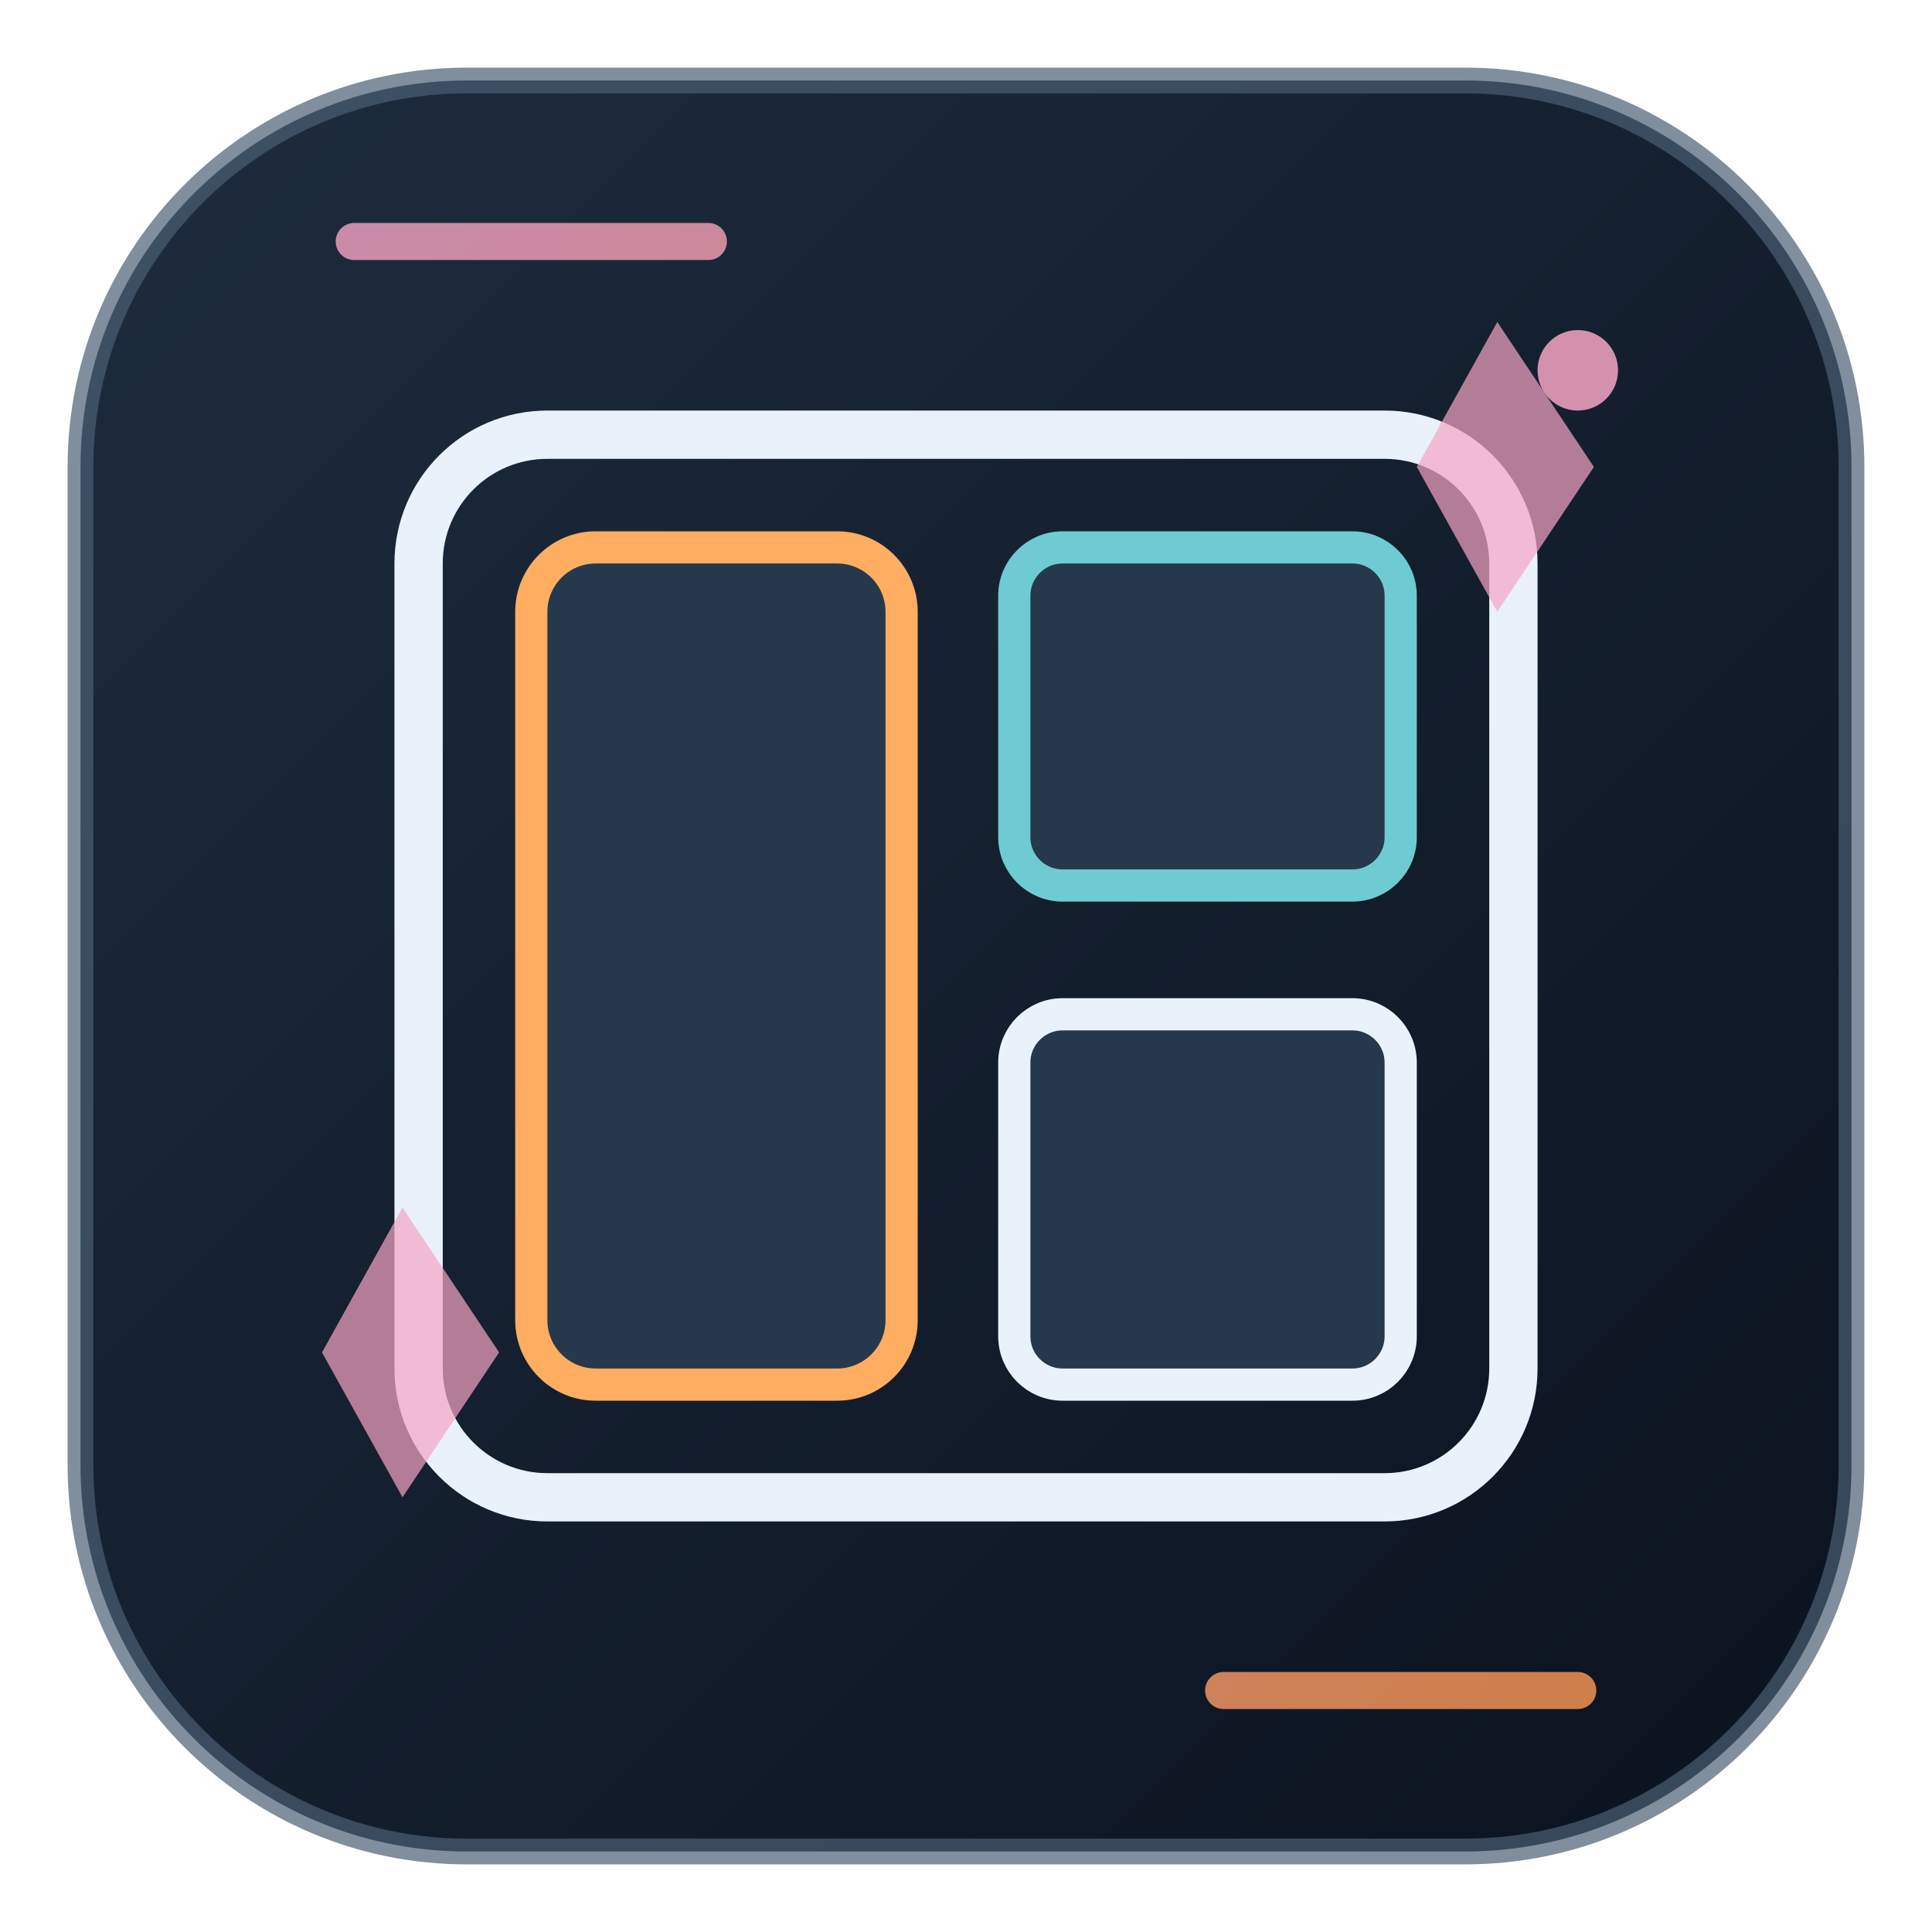
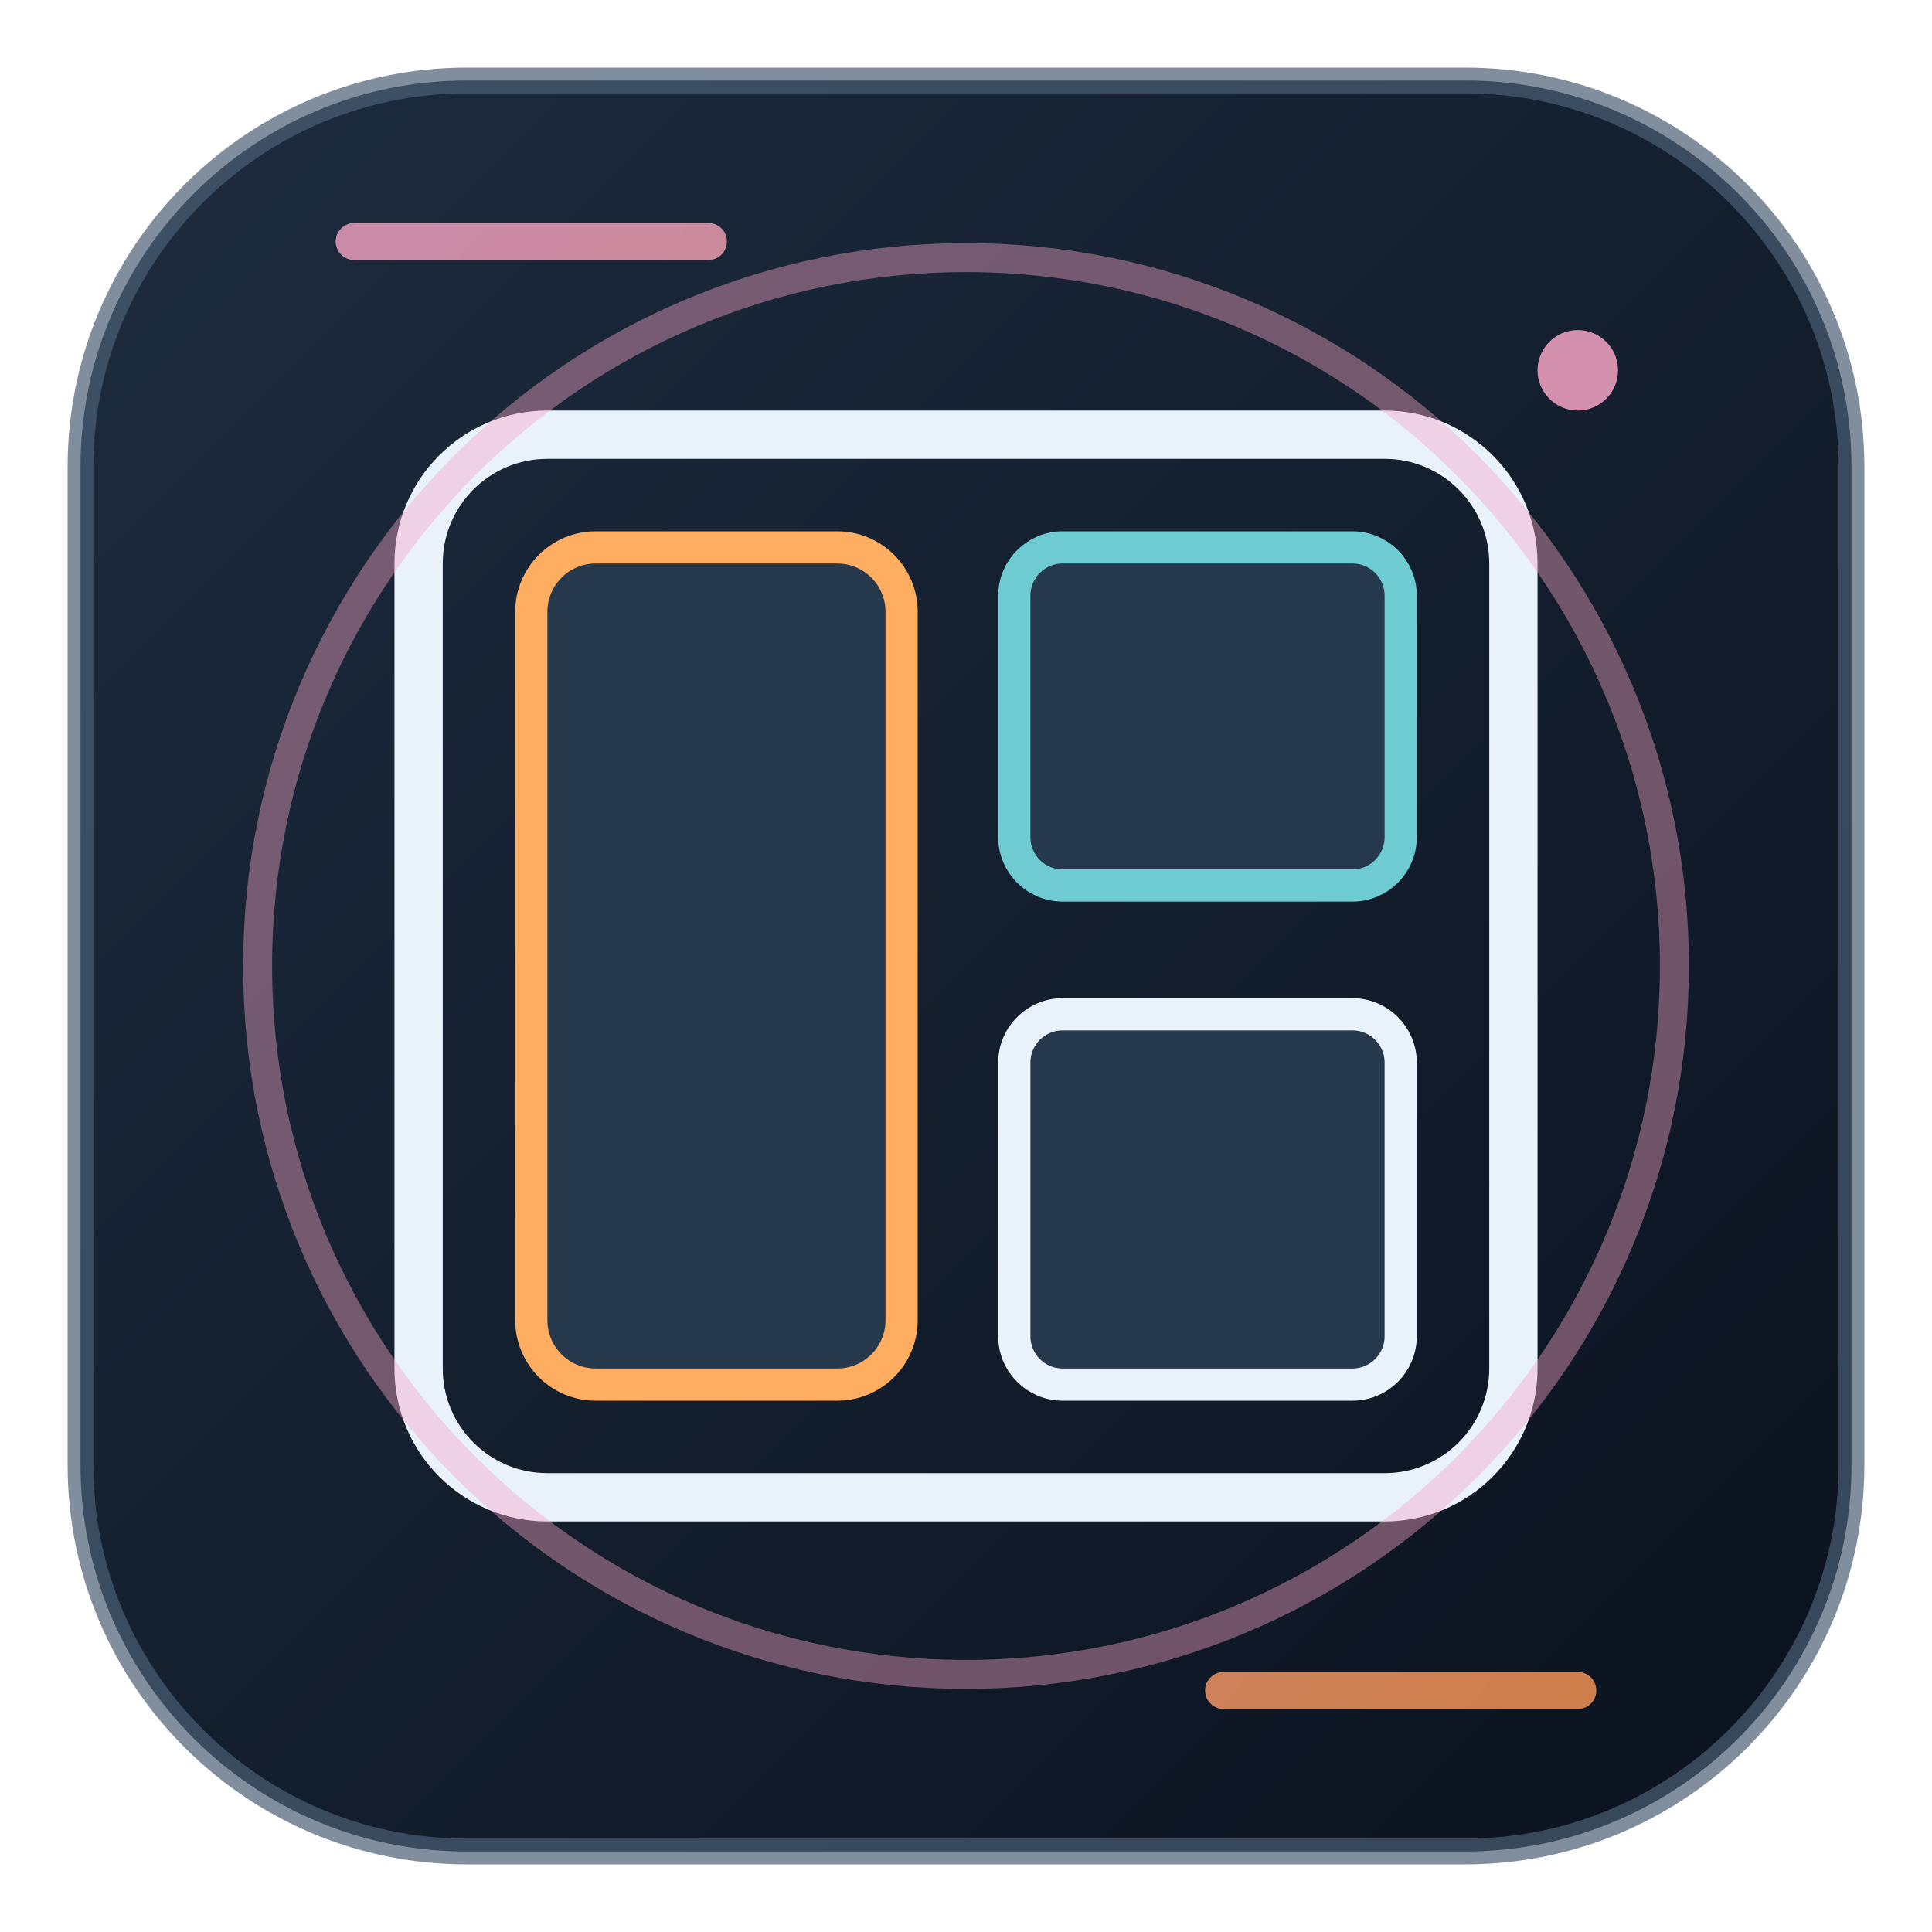
<svg xmlns="http://www.w3.org/2000/svg" width="120" height="120" viewBox="0 0 120 120" role="img" aria-label="Layout Grid" data-creator="Jelvan Elements" data-collection="Premium Icon Studio">
  <defs>
    <linearGradient id="surface" x1="0" x2="1" y1="0" y2="1">
      <stop stop-color="#1D2C3E" />
      <stop offset="1" stop-color="#0B121F" />
    </linearGradient>
    <linearGradient id="edge" x1="0" x2="1" y1="0" y2="1">
      <stop stop-color="#F6A4C4" />
      <stop offset="1" stop-color="#FF9A56" />
    </linearGradient>
  </defs>
  <style>
@keyframes orbit{to{transform:rotate(360deg)}}
@keyframes pulse{0%,100%{opacity:.26;transform:scale(.86)}50%{opacity:1;transform:scale(1.12)}}
@keyframes drift{0%,100%{transform:translateY(-4px)}50%{transform:translateY(4px)}}
@keyframes shimmer{0%,100%{opacity:.16}50%{opacity:.85}}
- .motion{transform-box:fill-box;transform-origin:center;animation:drift 3.4s ease-in-out infinite;}
+ .motion{transform-box:fill-box;transform-origin:center;animation:pulse 3s ease-in-out infinite;}
@media(prefers-reduced-motion:reduce){.motion{animation:none!important}}
</style>
  <rect x="5" y="5" width="110" height="110" rx="24" fill="url(#surface)" stroke="#4B5F74" stroke-opacity=".7" stroke-width="1.6" />
  <path d="M22 15h22M76 105h22" stroke="url(#edge)" stroke-width="2.3" stroke-linecap="round" opacity=".8" />
  <circle cx="98" cy="23" r="2.5" fill="#F6A4C4" opacity=".85" />
  <g>
    <rect x="26" y="27" width="68" height="66" rx="8" fill="none" stroke="#E9F2FB" stroke-width="3" />
    <rect x="33" y="34" width="23" height="52" rx="4" fill="#26384B" stroke="#FFAD61" stroke-width="2" />
    <rect x="63" y="34" width="24" height="21" rx="3" fill="#26384B" stroke="#6ECBD2" stroke-width="2" />
    <rect x="63" y="63" width="24" height="23" rx="3" fill="#26384B" stroke="#E9F2FB" stroke-width="2" />
  </g>
  <g class="motion">
-     <path d="M20 84l5-9 6 9-6 9ZM88 29l5-9 6 9-6 9Z" fill="#F6A4C4" opacity=".7" />
+     <circle cx="60" cy="60" r="44" fill="none" stroke="#F6A4C4" stroke-width="1.8" opacity=".42" />
  </g>
</svg>
